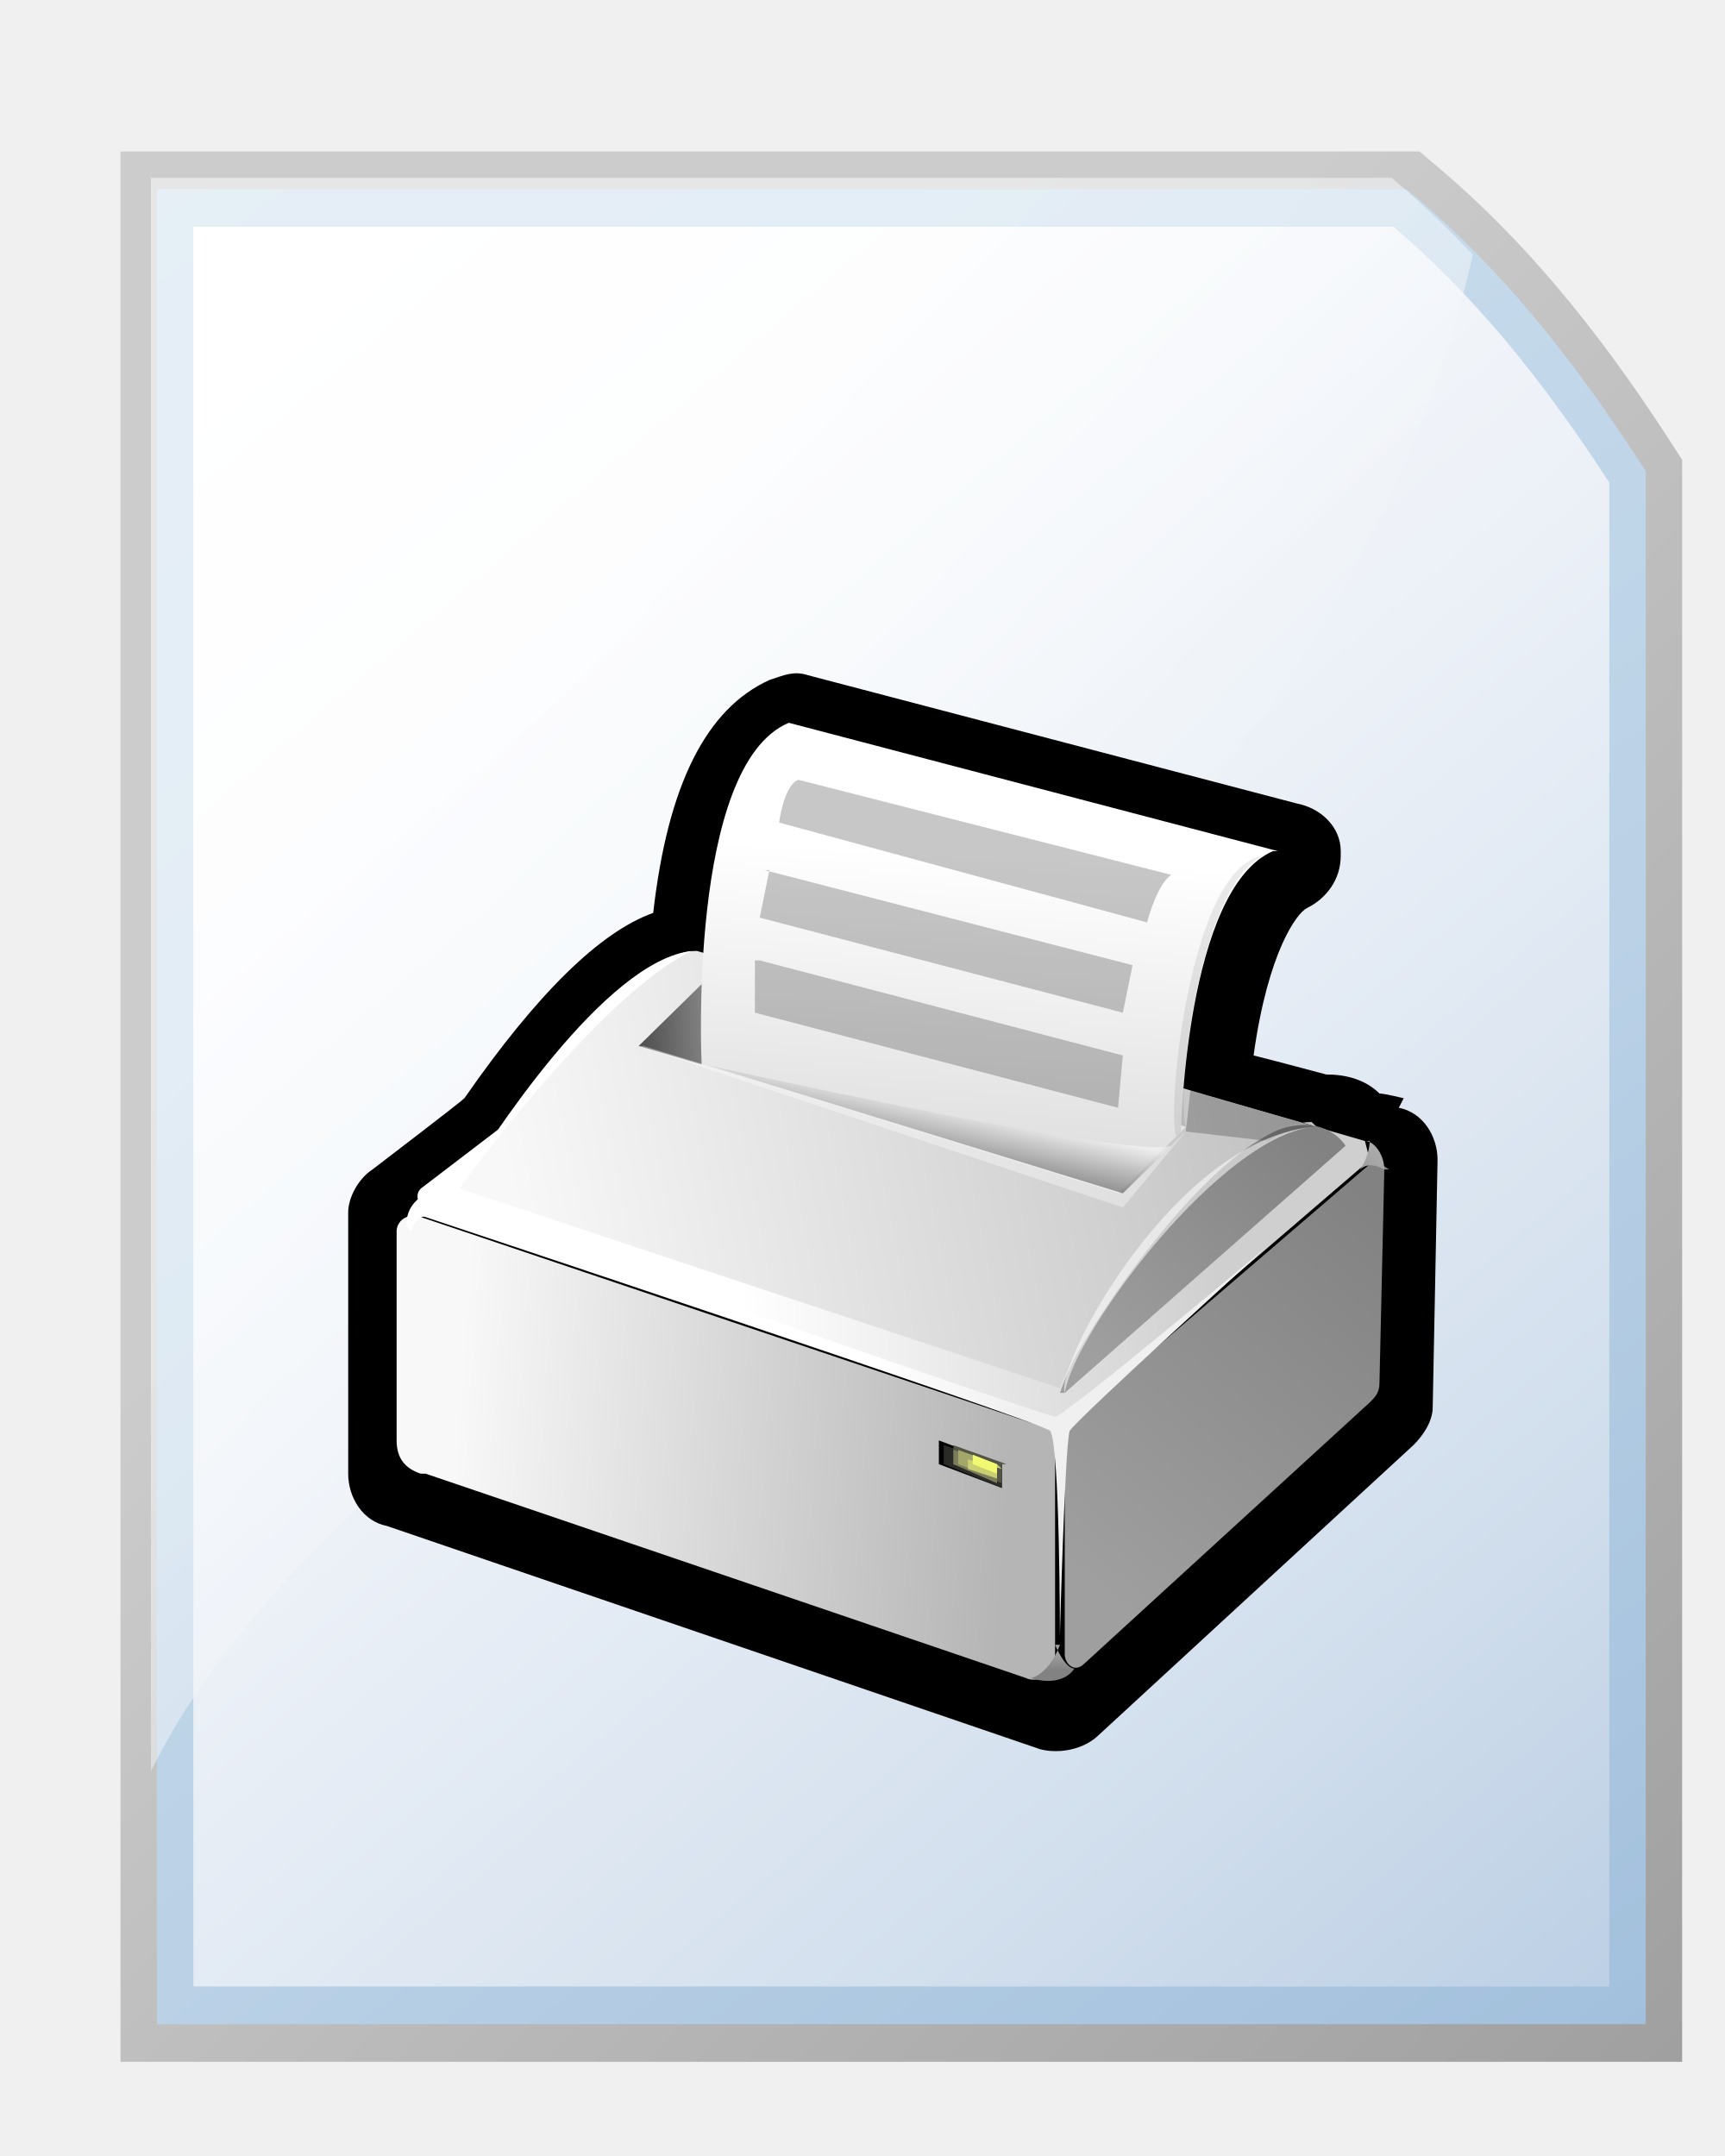
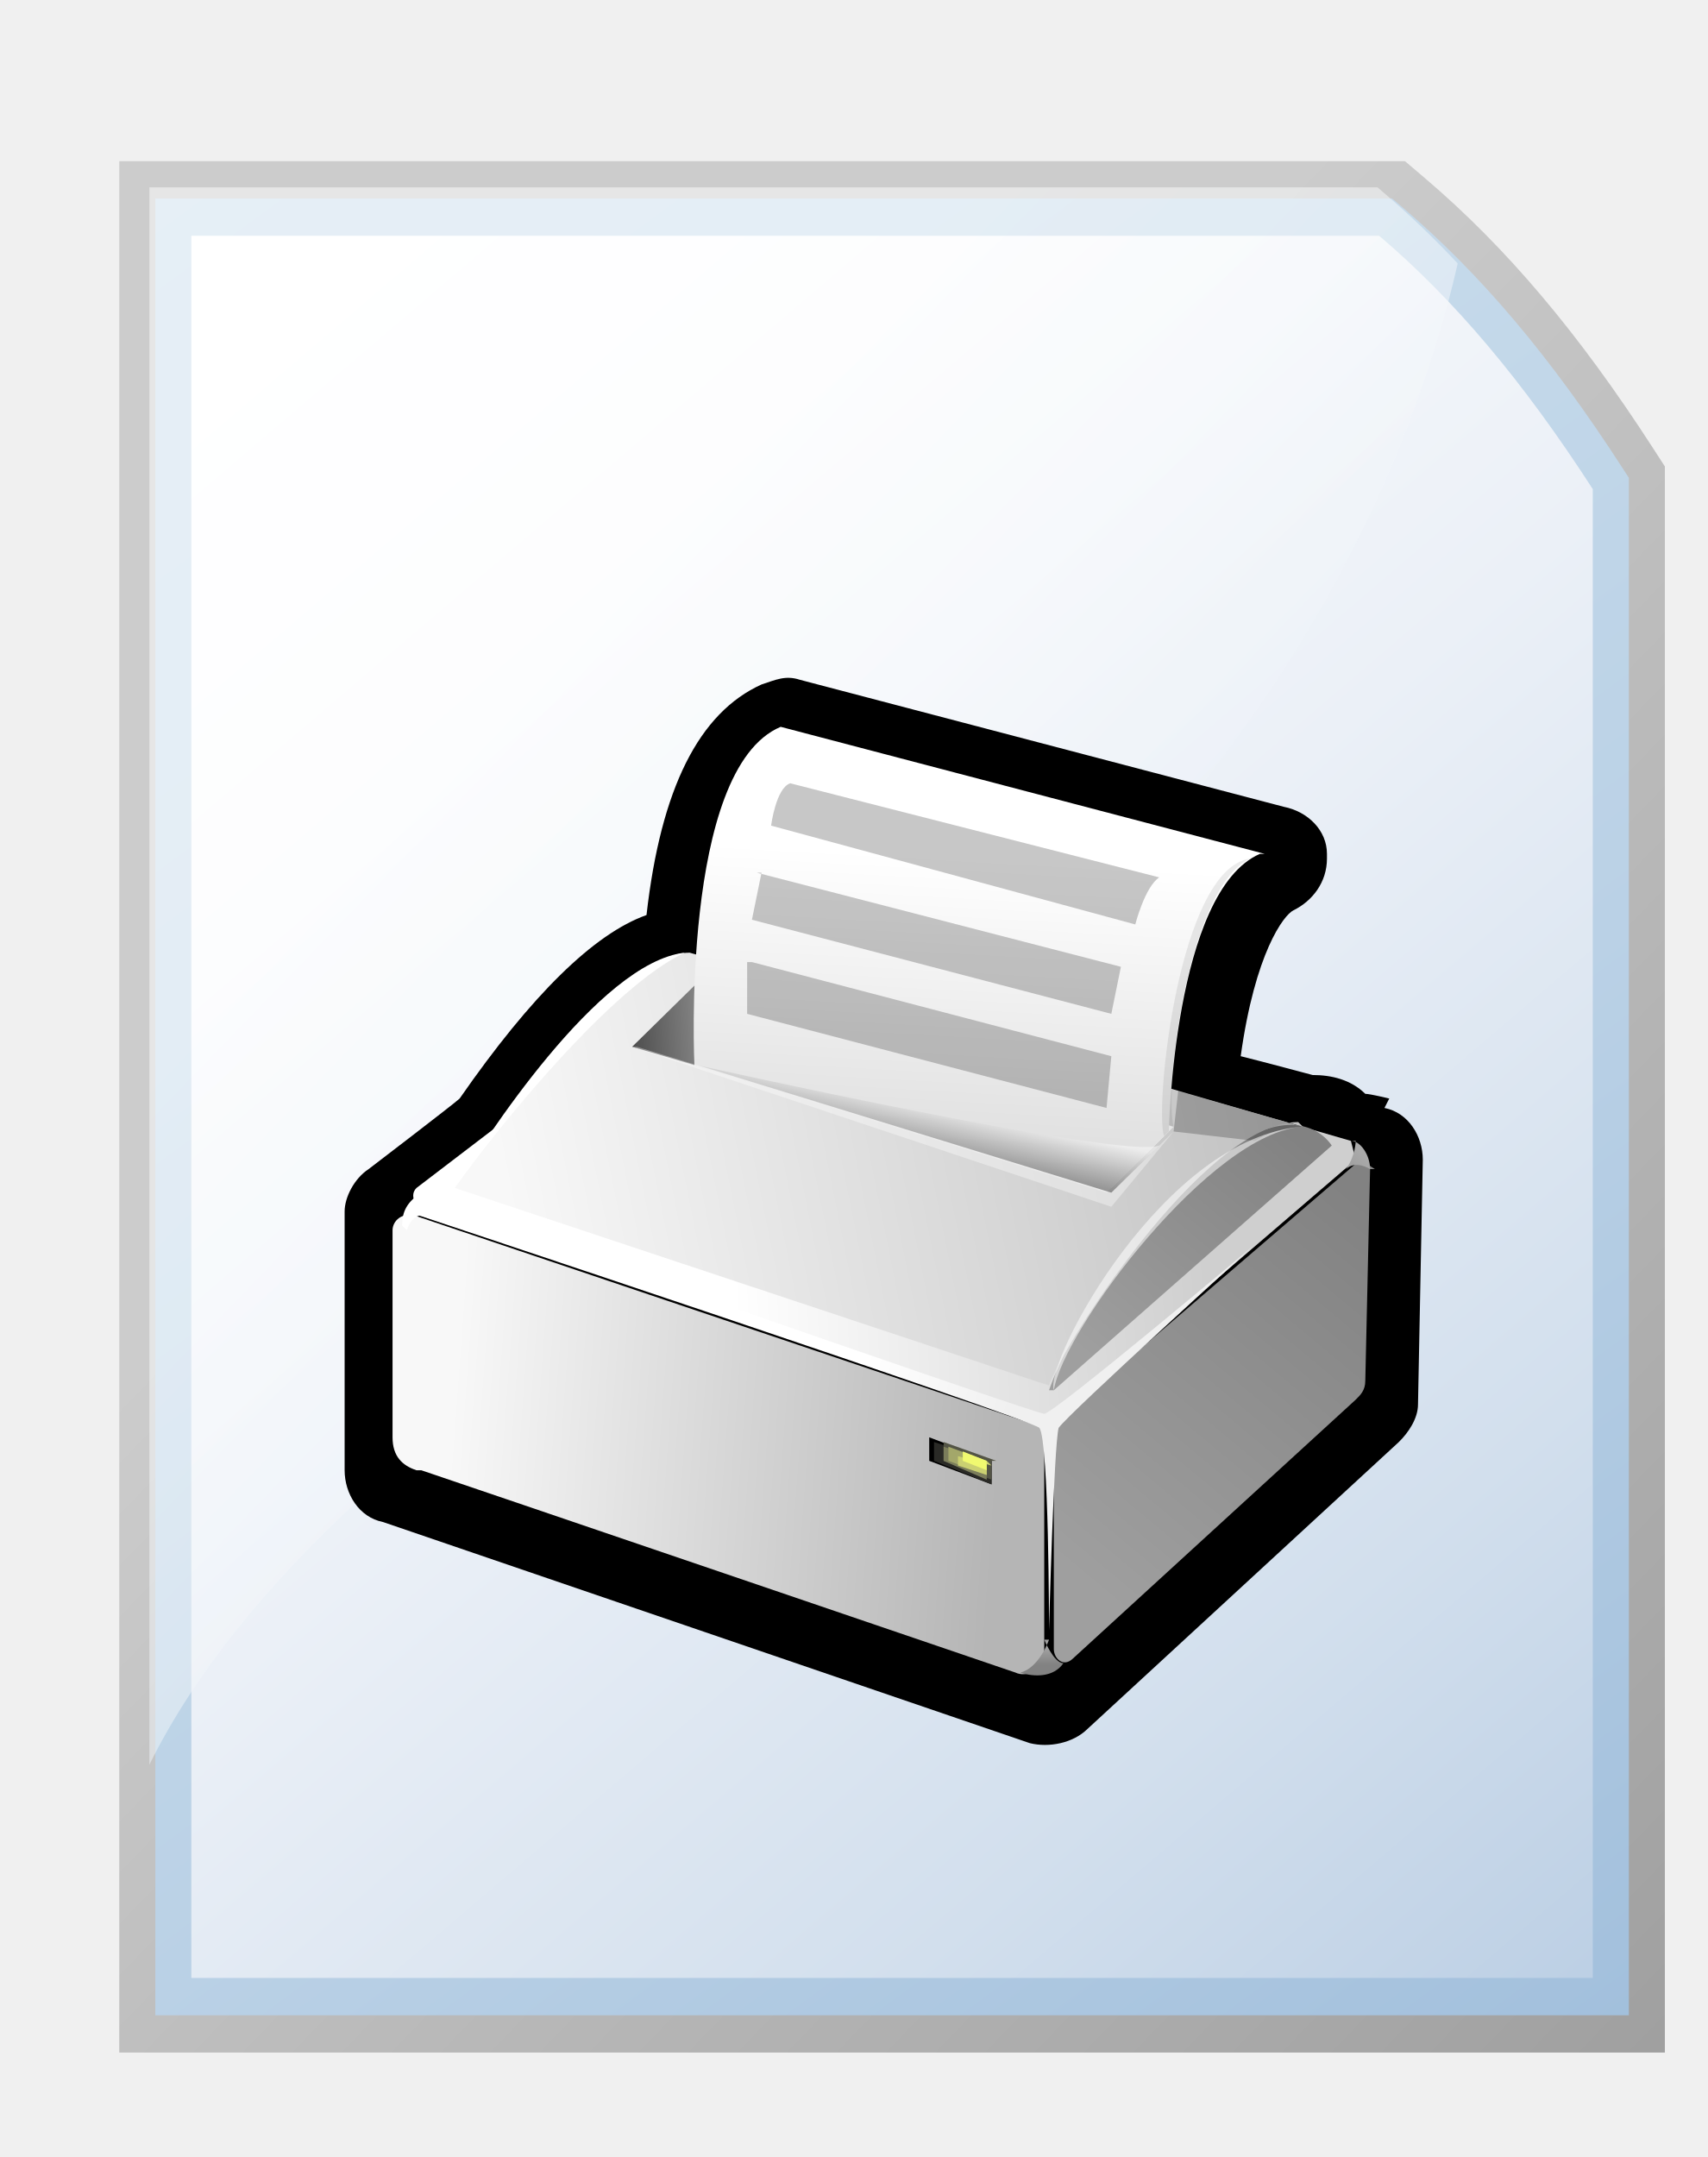
- <svg xmlns="http://www.w3.org/2000/svg" width="48pt" height="60pt" viewBox="0 0 204.755 242.183" style="overflow:visible;enable-background:new 0 0 204.755 242.183" xml:space="preserve" id="svg2555">
+ <svg xmlns="http://www.w3.org/2000/svg" width="38pt" height="48pt" viewBox="0 0 204.755 242.183" style="overflow:visible;enable-background:new 0 0 204.755 242.183" xml:space="preserve" id="svg2555">
  <defs id="defs2610">
    <linearGradient id="XMLID_1_" gradientUnits="userSpaceOnUse" x1="227.95" y1="263.235" x2="60.817" y2="96.103">
      <stop offset="0" style="stop-color:#999999" id="stop2558" />
      <stop offset="1" style="stop-color:#CCCCCC" id="stop2559" />
    </linearGradient>
    <linearGradient id="XMLID_2_" gradientUnits="userSpaceOnUse" x1="3.394" y1="-0.884" x2="194.059" y2="268.449">
      <stop offset="0" style="stop-color:#CCDEED" id="stop2565" />
      <stop offset="0.276" style="stop-color:#C7DBEB" id="stop2566" />
      <stop offset="0.586" style="stop-color:#BAD1E6" id="stop2567" />
      <stop offset="0.91" style="stop-color:#A4C1DD" id="stop2568" />
      <stop offset="1" style="stop-color:#9CBCDA" id="stop2569" />
    </linearGradient>
    <linearGradient id="XMLID_3_" gradientUnits="userSpaceOnUse" x1="3.712" y1="17.002" x2="186.379" y2="238.335">
      <stop offset="0" style="stop-color:#FFFFFF" id="stop2575" />
      <stop offset="0.223" style="stop-color:#FAFBFD" id="stop2576" />
      <stop offset="0.499" style="stop-color:#EBF0F7" id="stop2577" />
      <stop offset="0.801" style="stop-color:#D2DFED" id="stop2578" />
      <stop offset="1" style="stop-color:#BDD0E5" id="stop2579" />
    </linearGradient>
    <linearGradient id="XMLID_4_" gradientUnits="userSpaceOnUse" x1="49.848" y1="68.408" x2="161.446" y2="180.006">
      <stop offset="0" style="stop-color:#FFFFFF" id="stop2600" />
      <stop offset="0.232" style="stop-color:#FAFCFD" id="stop2601" />
      <stop offset="0.492" style="stop-color:#EDF2F8" id="stop2602" />
      <stop offset="0.764" style="stop-color:#D7E2EF" id="stop2603" />
      <stop offset="1" style="stop-color:#BDD0E5" id="stop2604" />
    </linearGradient>
  </defs>
  <g id="g3066" transform="matrix(0.9053,0,0,0.936423,14.3042,11.1003)" style="font-size:12;">
    <path style="font-size:12;fill:url(#XMLID_1_);" d="M168.618,0H0v242.183h204.755V39.088l-1.614-2.411    c-9.829-14.695-19.416-25.659-30.169-34.503L170.329,0H168.618z" id="path2563" />
    <path style="font-size:12;fill:url(#XMLID_2_);" d="M166.906,4.775H4.775v232.633h195.206V40.538l-0.808-1.206    c-9.564-14.297-18.854-24.934-29.234-33.471l-1.321-1.087H166.906z" id="path2573" />
    <path style="font-size:12;fill:url(#XMLID_3_);" d="M9.55,9.55c0,8.97,0,214.111,0,223.082c8.861,0,176.793,0,185.654,0    c0-9.022,0-187.817,0-190.644c-9.271-13.861-18.327-24.237-28.299-32.438C163.612,9.55,18.454,9.55,9.55,9.55z" id="path2583" />
    <path style="font-size:12;opacity:0.5;fill:url(#XMLID_4_);" d="M64.162,146.834    c50.264-32.703,95.79-71.175,111.914-128.885c0.445-1.624,0.851-3.241,1.234-4.856c-3.024-3.116-6.115-5.983-9.306-8.646    l-1.313-1.095h-1.698H3.989v201.975C16.365,181.14,42.769,161.106,64.162,146.834z" id="path2608" />
  </g>
  <g id="Layer_x0020_5" style="fill-rule:nonzero;clip-rule:nonzero;stroke:#000000;stroke-miterlimit:4;" transform="matrix(5.7469,0,0,5.64192,-39.7002,8.39904)">
    <path style="stroke:none;" d="M35.9,20.4c0,0-0.4-0.1-0.5-0.1c-0.3-0.3-0.7-0.4-1.1-0.4c0,0-1.1-0.3-1.5-0.4c0.3-2.2,0.9-3,1.1-3.1c0.4-0.2,0.7-0.6,0.7-1.1l0-0.1c0-0.5-0.4-0.9-0.9-1l-10.1-2.7c-0.3-0.1-0.5,0-0.8,0.1c-1.3,0.6-2.1,2.2-2.4,4.9    c-1.1,0.4-2.4,1.7-3.9,3.9c-0.1,0.1-1.9,1.5-1.9,1.5c-0.3,0.2-0.5,0.6-0.5,0.9v5.5c0,0.5,0.3,1,0.8,1.1c0,0,13.5,4.7,13.5,4.7c0.4,0.1,0.9,0,1.2-0.3l6.5-6.1c0.2-0.2,0.4-0.5,0.4-0.8l0.1-5.2c0,0,0,0,0,0c0-0.5-0.3-1-0.8-1.1z" id="path4133" />
    <linearGradient id="aigrd5" gradientUnits="userSpaceOnUse" x1="29.184" y1="30.384" x2="35.616" y2="22.811">
      <stop offset="0" style="stop-color:#9F9F9F" id="stop4135" />
      <stop offset="1" style="stop-color:#828282" id="stop4136" />
    </linearGradient>
    <path style="fill:url(#aigrd5);stroke:none;" d="M35.5,21.9l-0.1,4.5c0,0.2-0.1,0.3-0.2,0.4l-5.9,5.5c-0.2,0.2-0.4,0-0.4-0.2v-4.8l6.4-5.6l0.3,0.2z" id="path4137" />
    <linearGradient id="aigrd6" gradientUnits="userSpaceOnUse" x1="16.327" y1="27.268" x2="27.781" y2="28.093">
      <stop offset="0" style="stop-color:#F8F8F8" id="stop4139" />
      <stop offset="1" style="stop-color:#B5B5B5" id="stop4140" />
    </linearGradient>
    <path style="fill:url(#aigrd6);stroke:none;" d="M15.7,28.3c0.3,0.1,12.4,4.3,12.4,4.3c0.2,0.1,0.6,0,0.6-0.5l0-4.7l-13.1-4.5c-0.3-0.1-0.5,0.1-0.5,0.3c0,0,0,4.1,0,4.4c0,0.4,0.2,0.6,0.5,0.7z" id="path4141" />
    <linearGradient id="aigrd7" gradientUnits="userSpaceOnUse" x1="31.989" y1="22.061" x2="22.103" y2="22.515">
      <stop offset="0" style="stop-color:#CFCFCF" id="stop4143" />
      <stop offset="1" style="stop-color:#FFFFFF" id="stop4144" />
    </linearGradient>
    <path style="fill:url(#aigrd7);stroke:none;" d="M35.1,21.3l-13.2-3.9l-6.3,4.9c-0.2,0.2,0.1,0.5,0.1,0.5l13.1,4.5l6.4-5.6l-0.1-0.4z" id="path4145" />
    <linearGradient id="aigrd8" gradientUnits="userSpaceOnUse" x1="29.686" y1="25.968" x2="33.808" y2="21.115">
      <stop offset="0" style="stop-color:#9F9F9F" id="stop4147" />
      <stop offset="1" style="stop-color:#828282" id="stop4148" />
    </linearGradient>
    <path style="fill:url(#aigrd8);stroke:none;" d="M28.9,26.6l5.8-5.2c0,0-0.8-1.4-3,0.8c-2.2,2.2-2.9,4.4-2.9,4.4z" id="path4149" />
    <linearGradient id="aigrd9" gradientUnits="userSpaceOnUse" x1="17.65" y1="23.41" x2="37.284" y2="19.543">
      <stop offset="0" style="stop-color:#F8F8F8" id="stop4151" />
      <stop offset="1" style="stop-color:#B5B5B5" id="stop4152" />
    </linearGradient>
    <path style="fill:url(#aigrd9);stroke:none;" d="M34.1,21l-12.8-3.7c-1.7,0-4.9,5-4.9,5l12.4,4.2c0.2-0.7,3.2-5.6,5.2-5.6z" id="path4153" />
    <linearGradient id="aigrd10" gradientUnits="userSpaceOnUse" x1="24.613" y1="20.262" x2="19.539" y2="20.625">
      <stop offset="0" style="stop-color:#F8F8F8" id="stop4155" />
      <stop offset="1" style="stop-color:#343434" id="stop4156" />
    </linearGradient>
    <path style="fill:url(#aigrd10);stroke:none;" d="M21.4,18l-1.3,1.3l10,3l1.3-1.3l-10-3z" id="path4157" />
    <linearGradient id="aigrd11" gradientUnits="userSpaceOnUse" x1="27.485" y1="15.294" x2="26.745" y2="28.016">
      <stop offset="0" style="stop-color:#FFFFFF" id="stop4159" />
      <stop offset="1" style="stop-color:#BEBEBE" id="stop4160" />
    </linearGradient>
    <path style="fill:url(#aigrd11);stroke:none;" d="M33.3,15.2l-10.1-2.7c-2.1,0.9-1.8,7.2-1.8,7.2l8.6,2.7l1.3-1.3c0,0,0.1-5.1,1.9-5.9z" id="path4161" />
    <linearGradient id="aigrd12" gradientUnits="userSpaceOnUse" x1="28.072" y1="26.706" x2="25.023" y2="25.78">
      <stop offset="0" style="stop-color:#F0F0F0" id="stop4163" />
      <stop offset="1" style="stop-color:#FFFFFF" id="stop4164" />
    </linearGradient>
    <path style="fill:url(#aigrd12);stroke:none;" d="M15.6,22.5l-0.2,0.3c0,0,13,4.4,13.2,4.6c0.2,0.3,0.2,4.3,0.2,4.3s0.1-3.9,0.2-4.3c0.2-0.3,4.1-3.9,4.1-3.9s-4.2,3.6-4.4,3.6s-13.1-4.6-13.1-4.6z" id="path4165" />
    <g id="g4166">
      <g id="g4167">
        <path style="stroke:none;" d="M27.6,28.1l0,0.5l-1.3-0.5l0-0.5l1.3,0.5z" id="path4168" />
        <path style="fill:#2A2A26;stroke:none;" d="M27.6,28.1l0,0.5l-1.2-0.5l0-0.4l1.2,0.4z" id="path4169" />
        <path style="fill:#535445;stroke:none;" d="M27.6,28.1l0,0.4l-1-0.4l0-0.4l1.1,0.4z" id="path4170" />
        <path style="fill:#7B7D5B;stroke:none;" d="M27.5,28.1l0,0.4l-0.9-0.4l0-0.3l0.9,0.3z" id="path4171" />
        <path style="fill:#A3A76A;stroke:none;" d="M27.5,28.1l0,0.3l-0.8-0.3l0-0.3l0.8,0.3z" id="path4172" />
        <path style="fill:#CAD071;stroke:none;" d="M27.5,28.1l0,0.3l-0.6-0.2l0-0.2l0.7,0.2z" id="path4173" />
        <path style="fill:#F0F970;stroke:none;" d="M27.5,28.1l0,0.2l-0.5-0.2l0-0.2l0.5,0.2z" id="path4174" />
      </g>
    </g>
    <path style="fill:#FFFFFF;stroke:none;" d="M15.3,23.1c0-0.3,0.1-0.5,0.4-0.7c0,0-0.1,0.2,0.1,0.5c-0.3-0.1-0.4,0.3-0.4,0.3z" id="path4175" />
    <path style="opacity:8.000000e-002;stroke:none;" d="M33,15.3c-1.3,0.6-1.8,4.9-1.6,5.7l-0.2,0.2c-0.2-0.6,0.3-5.7,1.8-5.9z" id="path4176" />
    <path style="opacity:0.22;stroke:none;" d="M23.4,13.7l7.7,2c-0.3,0.2-0.5,1-0.5,1L23,14.6c0,0,0.1-0.8,0.4-0.9z" id="path4177" />
    <path style="opacity:0.22;stroke:none;" d="M22.8,15.6l-0.2,1l7.5,2l0.2-1l-7.6-2z" id="path4178" />
    <path style="opacity:0.22;stroke:none;" d="M22.5,17.5l0,1.1l7.5,2l0.1-1.1l-7.5-2z" id="path4179" />
    <path style="opacity:0.36;fill:#FFFFFF;stroke:none;" d="M20.1,19.3l10,3.4l1.3-1.6l-1.3,1.3l-9.9-3.1z" id="path4180" />
    <path style="opacity:0.22;stroke:none;" d="M31.4,21.1l1.7,0.2c0.3-0.2,0.7-0.3,1-0.3l-2.6-0.8l-0.1,0.9z" id="path4181" />
    <path style="opacity:0.55;fill:#FFFFFF;stroke:none;" d="M28.9,26.6c0.2-1.3,3.3-5.5,5.2-5.6c-2.9,0.2-5.4,5-5.2,5.6z" id="path4182" />
    <path style="fill:#FFFFFF;stroke:none;" d="M16.4,22.3c0.9-1.3,3.3-4.3,4.8-5c-1.8,0.2-4.2,4-4.8,5z" id="path4183" />
    <linearGradient id="aigrd13" gradientUnits="userSpaceOnUse" x1="26.311" y1="20.491" x2="26.046" y2="21.651">
      <stop offset="0" style="stop-color:#F8F8F8" id="stop4185" />
      <stop offset="1" style="stop-color:#343434" id="stop4186" />
    </linearGradient>
    <path style="opacity:0.53;fill:url(#aigrd13);stroke:none;" d="M21.5,19.7l8.6,2.7l1-1c-0.8,0.3-9.6-1.7-9.6-1.7z" id="path4187" />
    <linearGradient id="aigrd14" gradientUnits="userSpaceOnUse" x1="28.733" y1="32.106" x2="28.733" y2="32.433">
      <stop offset="0" style="stop-color:#9F9F9F" id="stop4189" />
      <stop offset="1" style="stop-color:#828282" id="stop4190" />
    </linearGradient>
    <path style="fill:url(#aigrd14);stroke:none;" d="M28.8,31.9c0,0-0.2,0.6-0.6,0.7c0.3,0.1,0.7,0.1,0.9-0.2c-0.2,0-0.4-0.5-0.4-0.5z" id="path4191" />
    <linearGradient id="aigrd15" gradientUnits="userSpaceOnUse" x1="35.066" y1="21.91" x2="35.35" y2="21.576">
      <stop offset="0" style="stop-color:#9F9F9F" id="stop4193" />
      <stop offset="1" style="stop-color:#AAAAAA" id="stop4194" />
    </linearGradient>
    <path style="fill:url(#aigrd15);stroke:none;" d="M35.1,21.3c0.2,0,0.4,0.3,0.4,0.6c0,0-0.3-0.2-0.5,0c0.2-0.3,0.2-0.6,0.2-0.6z" id="path4195" />
  </g>
</svg>
